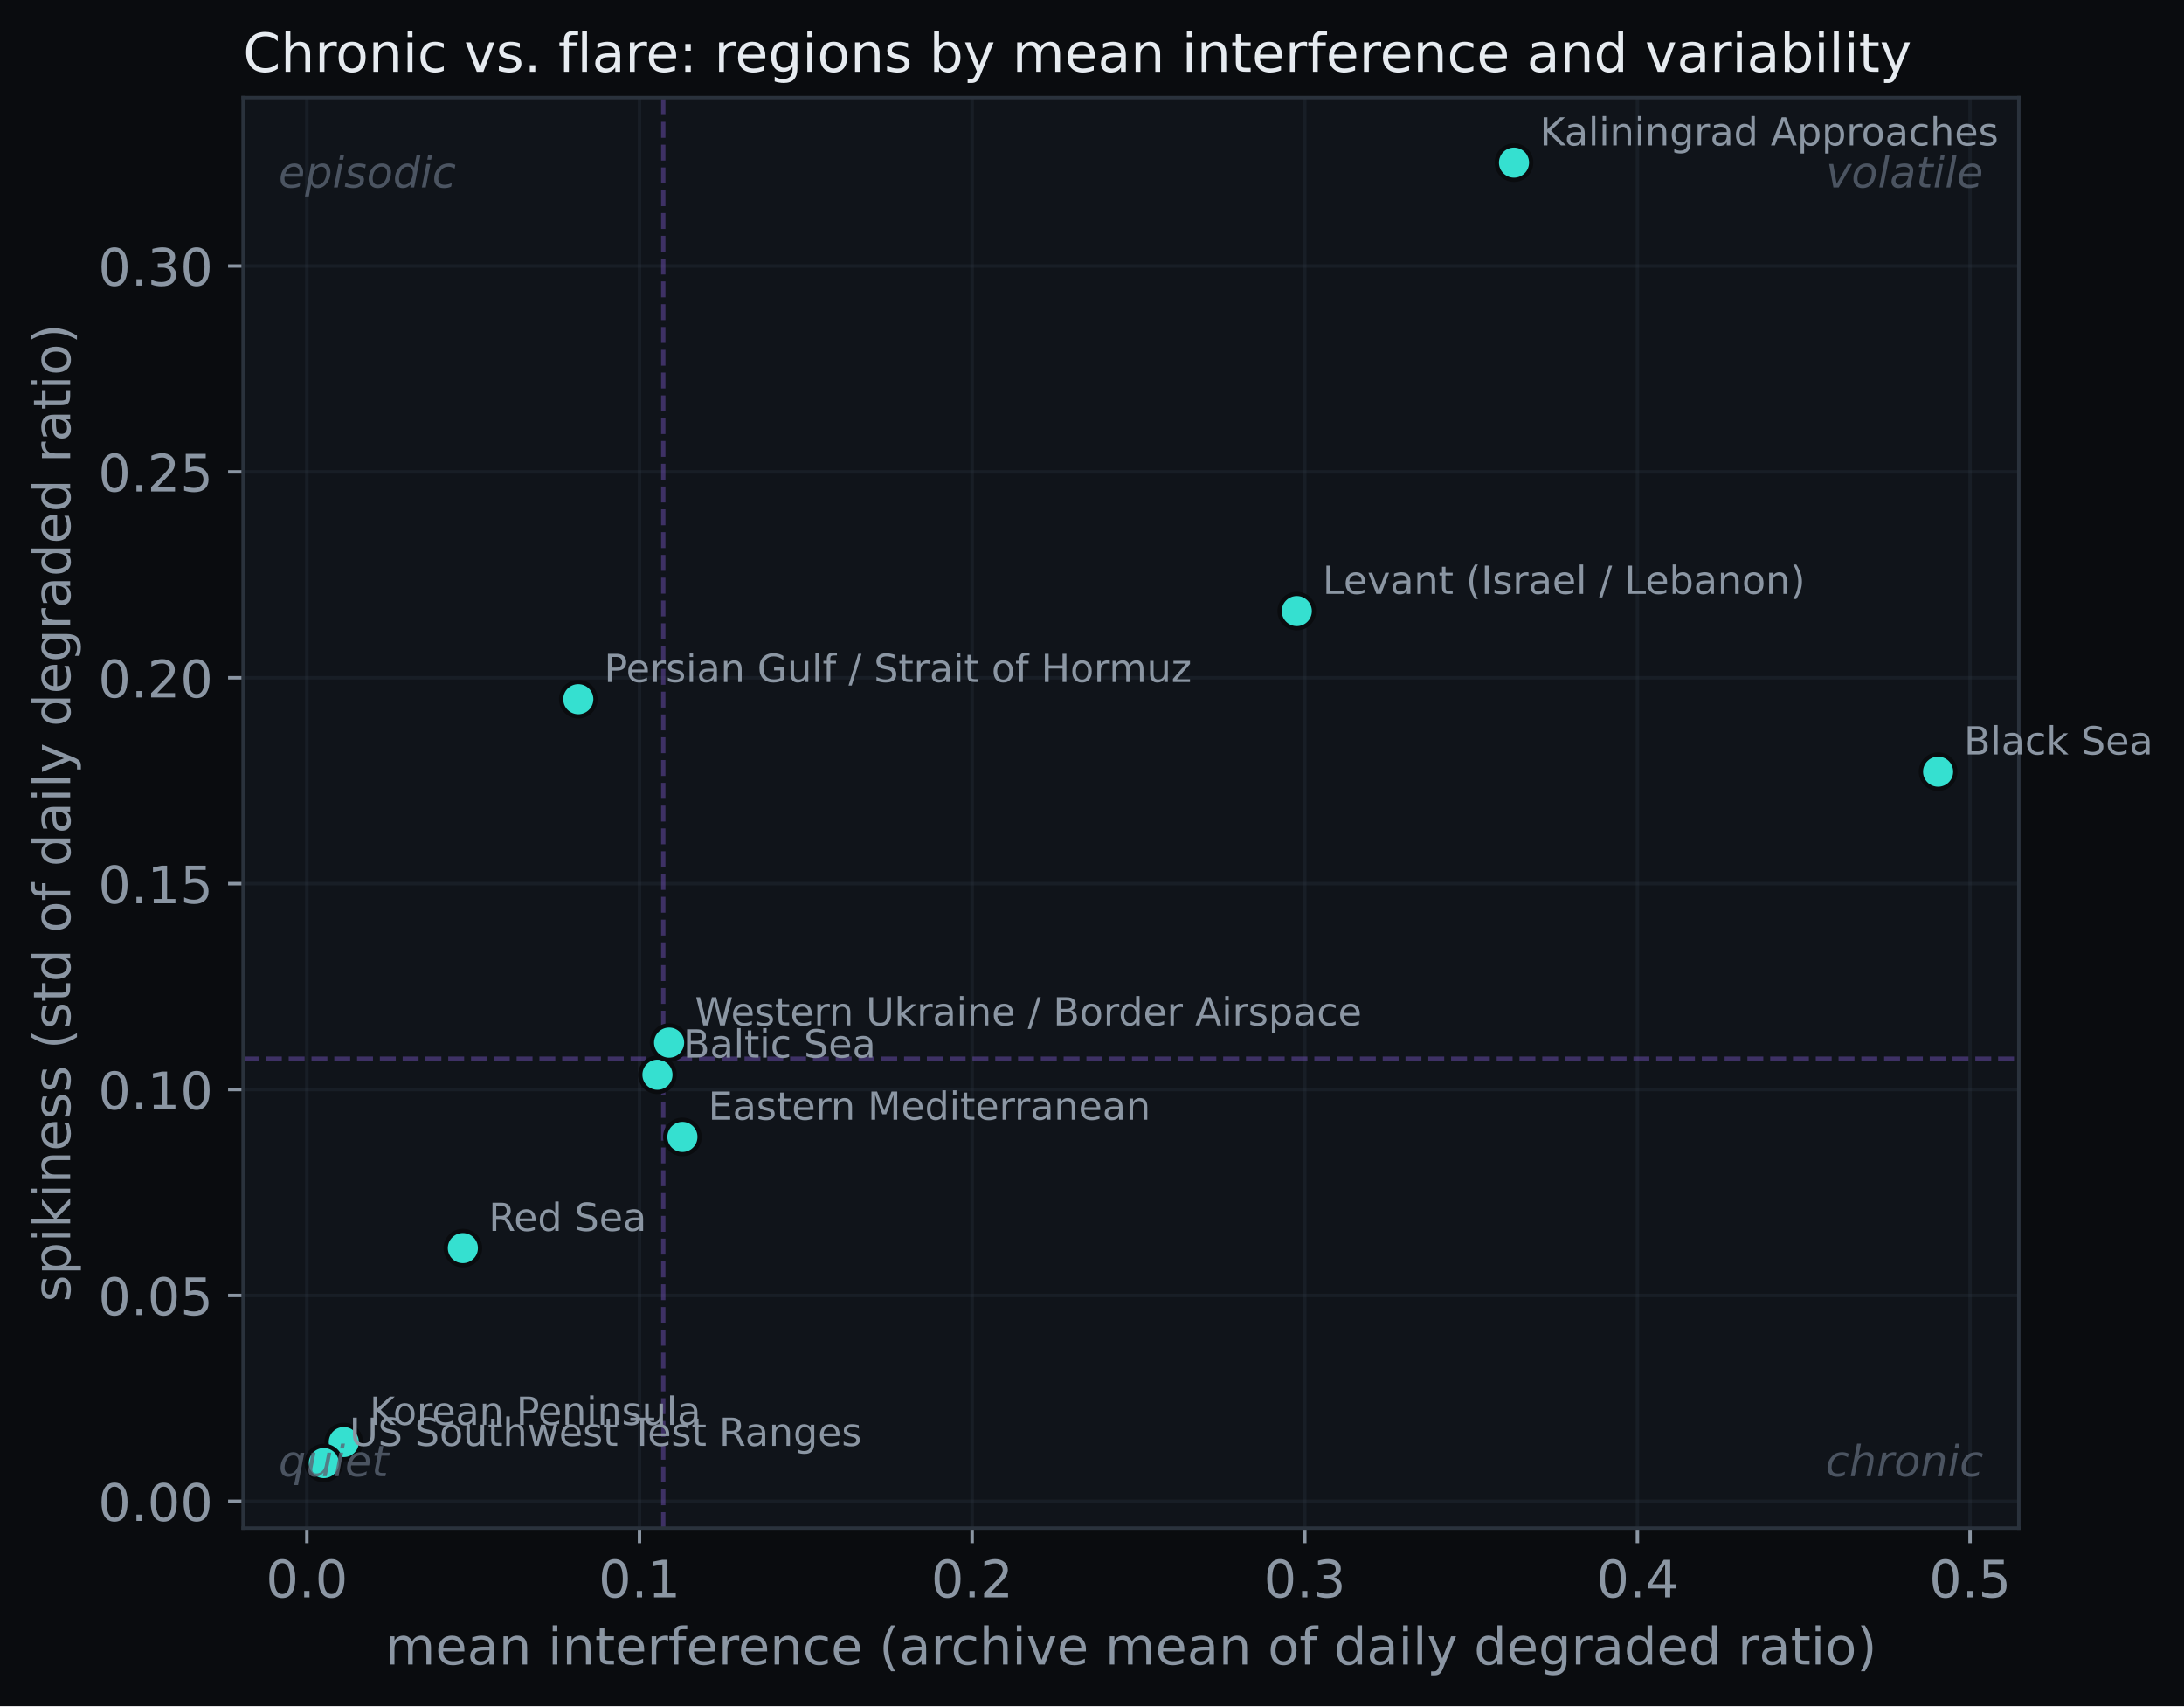
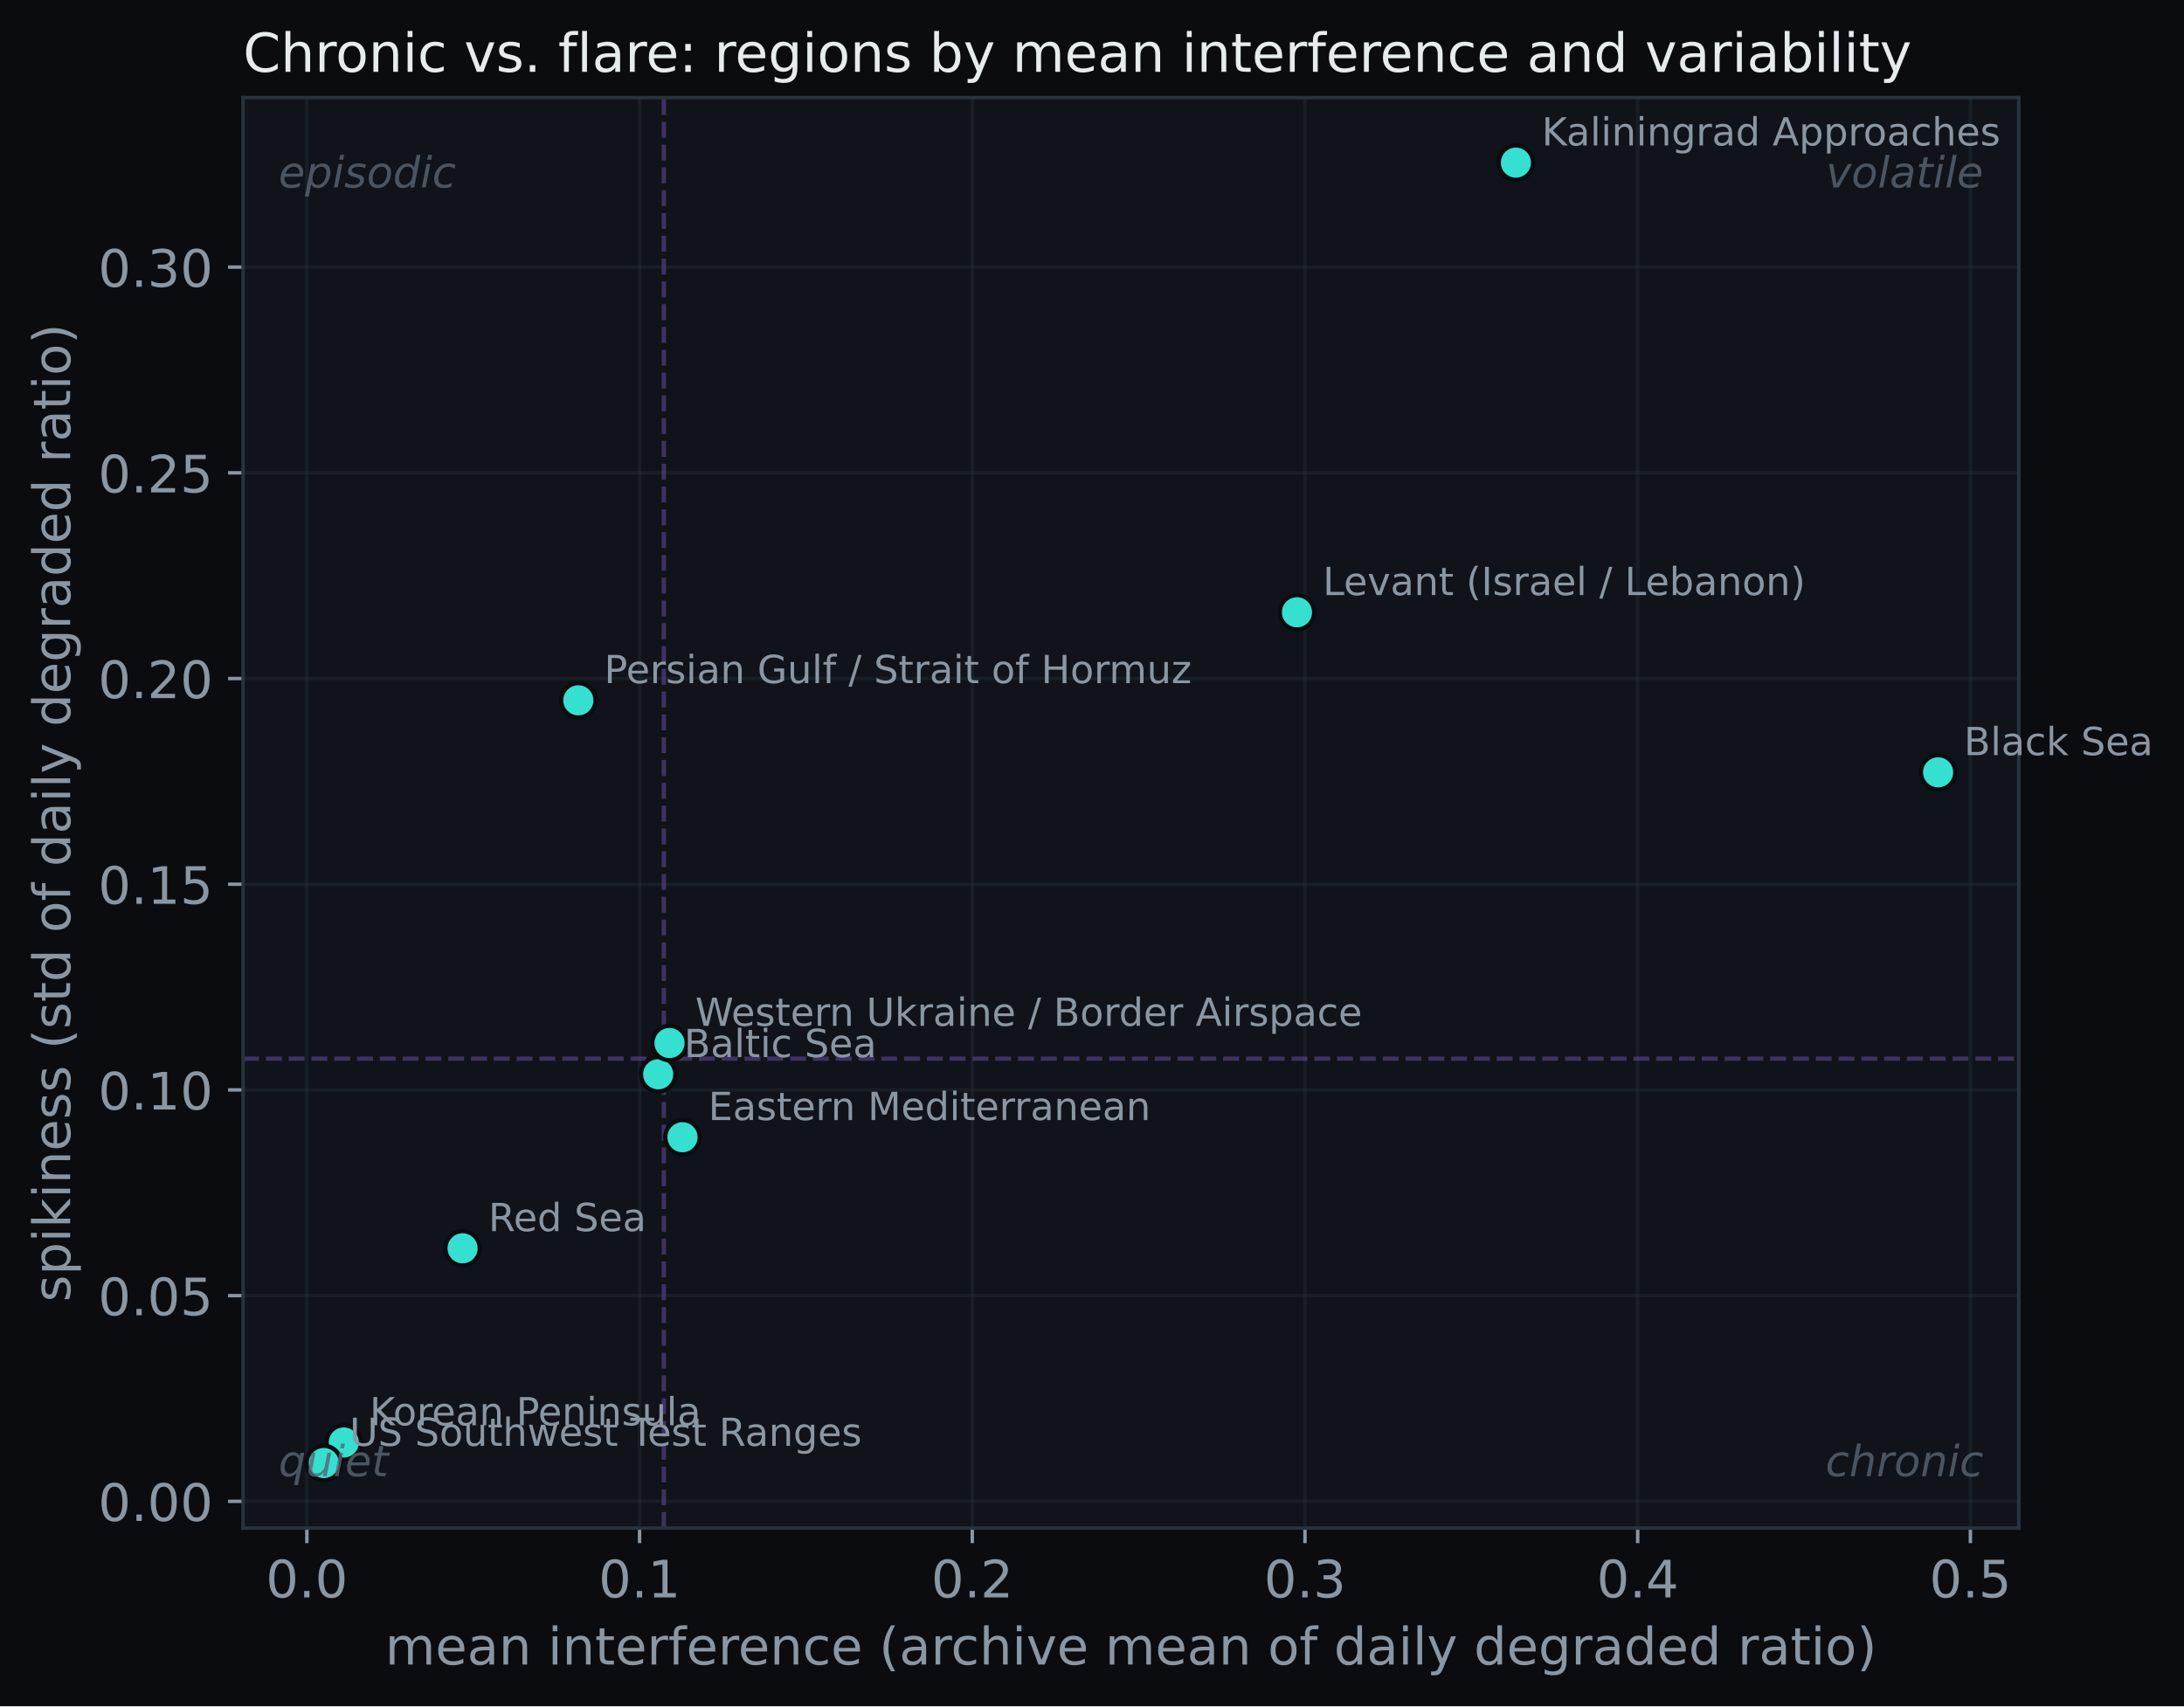
<svg xmlns="http://www.w3.org/2000/svg" xmlns:xlink="http://www.w3.org/1999/xlink" width="507.861pt" height="396.766pt" viewBox="0 0 507.861 396.766" version="1.1">
  <defs>
    <style type="text/css">*{stroke-linejoin: round; stroke-linecap: butt}</style>
  </defs>
  <g id="figure_1">
    <g id="patch_1">
      <path d="M 0 396.766  L 507.861 396.766  L 507.861 0  L 0 0  z " style="fill: #0a0c0f" />
    </g>
    <g id="axes_1">
      <g id="patch_2">
        <path d="M 56.532 355.338  L 469.452 355.338  L 469.452 22.698  L 56.532 22.698  z " style="fill: #10141a" />
      </g>
      <g id="matplotlib.axis_1">
        <g id="xtick_1">
          <g id="line2d_1">
-             <path d="M 71.357 355.338  L 71.357 22.698  " clip-path="url(#pa23989fbf8)" style="fill: none; stroke: #2a323c; stroke-opacity: 0.35; stroke-width: 0.8; stroke-linecap: square" />
+             <path d="M 71.356 355.338  L 71.356 22.698  " clip-path="url(#p6cc1356d56)" style="fill: none; stroke: #2a323c; stroke-opacity: 0.35; stroke-width: 0.8; stroke-linecap: square" />
          </g>
          <g id="line2d_2">
            <defs>
-               <path id="mf624f20d64" d="M 0 0  L 0 3.5  " style="stroke: #8b96a3; stroke-width: 0.8" />
+               <path id="me9f424bc64" d="M 0 0  L 0 3.5  " style="stroke: #8b96a3; stroke-width: 0.8" />
            </defs>
            <g>
-               <use xlink:href="#mf624f20d64" x="71.357" y="355.338" style="fill: #8b96a3; stroke: #8b96a3; stroke-width: 0.8" />
+               <use xlink:href="#me9f424bc64" x="71.356" y="355.338" style="fill: #8b96a3; stroke: #8b96a3; stroke-width: 0.8" />
            </g>
          </g>
          <g id="text_1">
-             <text style="font-size: 12px; font-family: 'DejaVu Sans'; text-anchor: middle; fill: #8b96a3" x="71.357" y="371.456" transform="rotate(-0 71.35672 371.4562)">0.0</text>
+             <text style="font-size: 12px; font-family: 'DejaVu Sans'; text-anchor: middle; fill: #8b96a3" x="71.356" y="371.456" transform="rotate(-0 71.3559 371.4562)">0.0</text>
          </g>
        </g>
        <g id="xtick_2">
          <g id="line2d_3">
-             <path d="M 148.707 355.338  L 148.707 22.698  " clip-path="url(#pa23989fbf8)" style="fill: none; stroke: #2a323c; stroke-opacity: 0.35; stroke-width: 0.8; stroke-linecap: square" />
+             <path d="M 148.722 355.338  L 148.722 22.698  " clip-path="url(#p6cc1356d56)" style="fill: none; stroke: #2a323c; stroke-opacity: 0.35; stroke-width: 0.8; stroke-linecap: square" />
          </g>
          <g id="line2d_4">
            <g>
-               <use xlink:href="#mf624f20d64" x="148.707" y="355.338" style="fill: #8b96a3; stroke: #8b96a3; stroke-width: 0.8" />
+               <use xlink:href="#me9f424bc64" x="148.722" y="355.338" style="fill: #8b96a3; stroke: #8b96a3; stroke-width: 0.8" />
            </g>
          </g>
          <g id="text_2">
-             <text style="font-size: 12px; font-family: 'DejaVu Sans'; text-anchor: middle; fill: #8b96a3" x="148.707" y="371.456" transform="rotate(-0 148.7072 371.4562)">0.1</text>
+             <text style="font-size: 12px; font-family: 'DejaVu Sans'; text-anchor: middle; fill: #8b96a3" x="148.722" y="371.456" transform="rotate(-0 148.7223 371.4562)">0.1</text>
          </g>
        </g>
        <g id="xtick_3">
          <g id="line2d_5">
-             <path d="M 226.058 355.338  L 226.058 22.698  " clip-path="url(#pa23989fbf8)" style="fill: none; stroke: #2a323c; stroke-opacity: 0.35; stroke-width: 0.8; stroke-linecap: square" />
+             <path d="M 226.089 355.338  L 226.089 22.698  " clip-path="url(#p6cc1356d56)" style="fill: none; stroke: #2a323c; stroke-opacity: 0.35; stroke-width: 0.8; stroke-linecap: square" />
          </g>
          <g id="line2d_6">
            <g>
-               <use xlink:href="#mf624f20d64" x="226.058" y="355.338" style="fill: #8b96a3; stroke: #8b96a3; stroke-width: 0.8" />
+               <use xlink:href="#me9f424bc64" x="226.089" y="355.338" style="fill: #8b96a3; stroke: #8b96a3; stroke-width: 0.8" />
            </g>
          </g>
          <g id="text_3">
-             <text style="font-size: 12px; font-family: 'DejaVu Sans'; text-anchor: middle; fill: #8b96a3" x="226.058" y="371.456" transform="rotate(-0 226.0577 371.4562)">0.2</text>
+             <text style="font-size: 12px; font-family: 'DejaVu Sans'; text-anchor: middle; fill: #8b96a3" x="226.089" y="371.456" transform="rotate(-0 226.0887 371.4562)">0.2</text>
          </g>
        </g>
        <g id="xtick_4">
          <g id="line2d_7">
-             <path d="M 303.408 355.338  L 303.408 22.698  " clip-path="url(#pa23989fbf8)" style="fill: none; stroke: #2a323c; stroke-opacity: 0.35; stroke-width: 0.8; stroke-linecap: square" />
+             <path d="M 303.455 355.338  L 303.455 22.698  " clip-path="url(#p6cc1356d56)" style="fill: none; stroke: #2a323c; stroke-opacity: 0.35; stroke-width: 0.8; stroke-linecap: square" />
          </g>
          <g id="line2d_8">
            <g>
-               <use xlink:href="#mf624f20d64" x="303.408" y="355.338" style="fill: #8b96a3; stroke: #8b96a3; stroke-width: 0.8" />
+               <use xlink:href="#me9f424bc64" x="303.455" y="355.338" style="fill: #8b96a3; stroke: #8b96a3; stroke-width: 0.8" />
            </g>
          </g>
          <g id="text_4">
-             <text style="font-size: 12px; font-family: 'DejaVu Sans'; text-anchor: middle; fill: #8b96a3" x="303.408" y="371.456" transform="rotate(-0 303.4081 371.4562)">0.3</text>
+             <text style="font-size: 12px; font-family: 'DejaVu Sans'; text-anchor: middle; fill: #8b96a3" x="303.455" y="371.456" transform="rotate(-0 303.4551 371.4562)">0.3</text>
          </g>
        </g>
        <g id="xtick_5">
          <g id="line2d_9">
-             <path d="M 380.759 355.338  L 380.759 22.698  " clip-path="url(#pa23989fbf8)" style="fill: none; stroke: #2a323c; stroke-opacity: 0.35; stroke-width: 0.8; stroke-linecap: square" />
+             <path d="M 380.822 355.338  L 380.822 22.698  " clip-path="url(#p6cc1356d56)" style="fill: none; stroke: #2a323c; stroke-opacity: 0.35; stroke-width: 0.8; stroke-linecap: square" />
          </g>
          <g id="line2d_10">
            <g>
-               <use xlink:href="#mf624f20d64" x="380.759" y="355.338" style="fill: #8b96a3; stroke: #8b96a3; stroke-width: 0.8" />
+               <use xlink:href="#me9f424bc64" x="380.822" y="355.338" style="fill: #8b96a3; stroke: #8b96a3; stroke-width: 0.8" />
            </g>
          </g>
          <g id="text_5">
-             <text style="font-size: 12px; font-family: 'DejaVu Sans'; text-anchor: middle; fill: #8b96a3" x="380.759" y="371.456" transform="rotate(-0 380.7586 371.4562)">0.4</text>
+             <text style="font-size: 12px; font-family: 'DejaVu Sans'; text-anchor: middle; fill: #8b96a3" x="380.822" y="371.456" transform="rotate(-0 380.8215 371.4562)">0.4</text>
          </g>
        </g>
        <g id="xtick_6">
          <g id="line2d_11">
-             <path d="M 458.109 355.338  L 458.109 22.698  " clip-path="url(#pa23989fbf8)" style="fill: none; stroke: #2a323c; stroke-opacity: 0.35; stroke-width: 0.8; stroke-linecap: square" />
+             <path d="M 458.188 355.338  L 458.188 22.698  " clip-path="url(#p6cc1356d56)" style="fill: none; stroke: #2a323c; stroke-opacity: 0.35; stroke-width: 0.8; stroke-linecap: square" />
          </g>
          <g id="line2d_12">
            <g>
-               <use xlink:href="#mf624f20d64" x="458.109" y="355.338" style="fill: #8b96a3; stroke: #8b96a3; stroke-width: 0.8" />
+               <use xlink:href="#me9f424bc64" x="458.188" y="355.338" style="fill: #8b96a3; stroke: #8b96a3; stroke-width: 0.8" />
            </g>
          </g>
          <g id="text_6">
-             <text style="font-size: 12px; font-family: 'DejaVu Sans'; text-anchor: middle; fill: #8b96a3" x="458.109" y="371.456" transform="rotate(-0 458.1091 371.4562)">0.5</text>
+             <text style="font-size: 12px; font-family: 'DejaVu Sans'; text-anchor: middle; fill: #8b96a3" x="458.188" y="371.456" transform="rotate(-0 458.188 371.4562)">0.5</text>
          </g>
        </g>
        <g id="text_7">
          <text style="font-size: 12px; font-family: 'DejaVu Sans'; text-anchor: middle; fill: #8b96a3" x="262.993" y="387.07" transform="rotate(-0 262.9925 387.0699)">mean interference (archive mean of daily degraded ratio)</text>
        </g>
      </g>
      <g id="matplotlib.axis_2">
        <g id="ytick_1">
          <g id="line2d_13">
-             <path d="M 56.532 349.123  L 469.452 349.123  " clip-path="url(#pa23989fbf8)" style="fill: none; stroke: #2a323c; stroke-opacity: 0.35; stroke-width: 0.8; stroke-linecap: square" />
+             <path d="M 56.532 349.115  L 469.452 349.115  " clip-path="url(#p6cc1356d56)" style="fill: none; stroke: #2a323c; stroke-opacity: 0.35; stroke-width: 0.8; stroke-linecap: square" />
          </g>
          <g id="line2d_14">
            <defs>
-               <path id="m1bf65944a2" d="M 0 0  L -3.5 0  " style="stroke: #8b96a3; stroke-width: 0.8" />
+               <path id="m459573eab5" d="M 0 0  L -3.5 0  " style="stroke: #8b96a3; stroke-width: 0.8" />
            </defs>
            <g>
-               <use xlink:href="#m1bf65944a2" x="56.532" y="349.123" style="fill: #8b96a3; stroke: #8b96a3; stroke-width: 0.8" />
+               <use xlink:href="#m459573eab5" x="56.532" y="349.115" style="fill: #8b96a3; stroke: #8b96a3; stroke-width: 0.8" />
            </g>
          </g>
          <g id="text_8">
-             <text style="font-size: 12px; font-family: 'DejaVu Sans'; text-anchor: end; fill: #8b96a3" x="49.532" y="353.682" transform="rotate(-0 49.5325 353.6825)">0.00</text>
+             <text style="font-size: 12px; font-family: 'DejaVu Sans'; text-anchor: end; fill: #8b96a3" x="49.532" y="353.674" transform="rotate(-0 49.5325 353.674)">0.00</text>
          </g>
        </g>
        <g id="ytick_2">
          <g id="line2d_15">
-             <path d="M 56.532 301.245  L 469.452 301.245  " clip-path="url(#pa23989fbf8)" style="fill: none; stroke: #2a323c; stroke-opacity: 0.35; stroke-width: 0.8; stroke-linecap: square" />
+             <path d="M 56.532 301.282  L 469.452 301.282  " clip-path="url(#p6cc1356d56)" style="fill: none; stroke: #2a323c; stroke-opacity: 0.35; stroke-width: 0.8; stroke-linecap: square" />
          </g>
          <g id="line2d_16">
            <g>
-               <use xlink:href="#m1bf65944a2" x="56.532" y="301.245" style="fill: #8b96a3; stroke: #8b96a3; stroke-width: 0.8" />
+               <use xlink:href="#m459573eab5" x="56.532" y="301.282" style="fill: #8b96a3; stroke: #8b96a3; stroke-width: 0.8" />
            </g>
          </g>
          <g id="text_9">
-             <text style="font-size: 12px; font-family: 'DejaVu Sans'; text-anchor: end; fill: #8b96a3" x="49.532" y="305.804" transform="rotate(-0 49.5325 305.8041)">0.05</text>
+             <text style="font-size: 12px; font-family: 'DejaVu Sans'; text-anchor: end; fill: #8b96a3" x="49.532" y="305.841" transform="rotate(-0 49.5325 305.8411)">0.05</text>
          </g>
        </g>
        <g id="ytick_3">
          <g id="line2d_17">
-             <path d="M 56.532 253.367  L 469.452 253.367  " clip-path="url(#pa23989fbf8)" style="fill: none; stroke: #2a323c; stroke-opacity: 0.35; stroke-width: 0.8; stroke-linecap: square" />
+             <path d="M 56.532 253.449  L 469.452 253.449  " clip-path="url(#p6cc1356d56)" style="fill: none; stroke: #2a323c; stroke-opacity: 0.35; stroke-width: 0.8; stroke-linecap: square" />
          </g>
          <g id="line2d_18">
            <g>
-               <use xlink:href="#m1bf65944a2" x="56.532" y="253.367" style="fill: #8b96a3; stroke: #8b96a3; stroke-width: 0.8" />
+               <use xlink:href="#m459573eab5" x="56.532" y="253.449" style="fill: #8b96a3; stroke: #8b96a3; stroke-width: 0.8" />
            </g>
          </g>
          <g id="text_10">
-             <text style="font-size: 12px; font-family: 'DejaVu Sans'; text-anchor: end; fill: #8b96a3" x="49.532" y="257.926" transform="rotate(-0 49.5325 257.9257)">0.10</text>
+             <text style="font-size: 12px; font-family: 'DejaVu Sans'; text-anchor: end; fill: #8b96a3" x="49.532" y="258.008" transform="rotate(-0 49.5325 258.0081)">0.10</text>
          </g>
        </g>
        <g id="ytick_4">
          <g id="line2d_19">
-             <path d="M 56.532 205.488  L 469.452 205.488  " clip-path="url(#pa23989fbf8)" style="fill: none; stroke: #2a323c; stroke-opacity: 0.35; stroke-width: 0.8; stroke-linecap: square" />
+             <path d="M 56.532 205.616  L 469.452 205.616  " clip-path="url(#p6cc1356d56)" style="fill: none; stroke: #2a323c; stroke-opacity: 0.35; stroke-width: 0.8; stroke-linecap: square" />
          </g>
          <g id="line2d_20">
            <g>
-               <use xlink:href="#m1bf65944a2" x="56.532" y="205.488" style="fill: #8b96a3; stroke: #8b96a3; stroke-width: 0.8" />
+               <use xlink:href="#m459573eab5" x="56.532" y="205.616" style="fill: #8b96a3; stroke: #8b96a3; stroke-width: 0.8" />
            </g>
          </g>
          <g id="text_11">
-             <text style="font-size: 12px; font-family: 'DejaVu Sans'; text-anchor: end; fill: #8b96a3" x="49.532" y="210.047" transform="rotate(-0 49.5325 210.0473)">0.15</text>
+             <text style="font-size: 12px; font-family: 'DejaVu Sans'; text-anchor: end; fill: #8b96a3" x="49.532" y="210.175" transform="rotate(-0 49.5325 210.1751)">0.15</text>
          </g>
        </g>
        <g id="ytick_5">
          <g id="line2d_21">
-             <path d="M 56.532 157.61  L 469.452 157.61  " clip-path="url(#pa23989fbf8)" style="fill: none; stroke: #2a323c; stroke-opacity: 0.35; stroke-width: 0.8; stroke-linecap: square" />
+             <path d="M 56.532 157.783  L 469.452 157.783  " clip-path="url(#p6cc1356d56)" style="fill: none; stroke: #2a323c; stroke-opacity: 0.35; stroke-width: 0.8; stroke-linecap: square" />
          </g>
          <g id="line2d_22">
            <g>
-               <use xlink:href="#m1bf65944a2" x="56.532" y="157.61" style="fill: #8b96a3; stroke: #8b96a3; stroke-width: 0.8" />
+               <use xlink:href="#m459573eab5" x="56.532" y="157.783" style="fill: #8b96a3; stroke: #8b96a3; stroke-width: 0.8" />
            </g>
          </g>
          <g id="text_12">
-             <text style="font-size: 12px; font-family: 'DejaVu Sans'; text-anchor: end; fill: #8b96a3" x="49.532" y="162.169" transform="rotate(-0 49.5325 162.1689)">0.20</text>
+             <text style="font-size: 12px; font-family: 'DejaVu Sans'; text-anchor: end; fill: #8b96a3" x="49.532" y="162.342" transform="rotate(-0 49.5325 162.3422)">0.20</text>
          </g>
        </g>
        <g id="ytick_6">
          <g id="line2d_23">
-             <path d="M 56.532 109.731  L 469.452 109.731  " clip-path="url(#pa23989fbf8)" style="fill: none; stroke: #2a323c; stroke-opacity: 0.35; stroke-width: 0.8; stroke-linecap: square" />
+             <path d="M 56.532 109.95  L 469.452 109.95  " clip-path="url(#p6cc1356d56)" style="fill: none; stroke: #2a323c; stroke-opacity: 0.35; stroke-width: 0.8; stroke-linecap: square" />
          </g>
          <g id="line2d_24">
            <g>
-               <use xlink:href="#m1bf65944a2" x="56.532" y="109.731" style="fill: #8b96a3; stroke: #8b96a3; stroke-width: 0.8" />
+               <use xlink:href="#m459573eab5" x="56.532" y="109.95" style="fill: #8b96a3; stroke: #8b96a3; stroke-width: 0.8" />
            </g>
          </g>
          <g id="text_13">
-             <text style="font-size: 12px; font-family: 'DejaVu Sans'; text-anchor: end; fill: #8b96a3" x="49.532" y="114.29" transform="rotate(-0 49.5325 114.2905)">0.25</text>
+             <text style="font-size: 12px; font-family: 'DejaVu Sans'; text-anchor: end; fill: #8b96a3" x="49.532" y="114.509" transform="rotate(-0 49.5325 114.5092)">0.25</text>
          </g>
        </g>
        <g id="ytick_7">
          <g id="line2d_25">
-             <path d="M 56.532 61.853  L 469.452 61.853  " clip-path="url(#pa23989fbf8)" style="fill: none; stroke: #2a323c; stroke-opacity: 0.35; stroke-width: 0.8; stroke-linecap: square" />
+             <path d="M 56.532 62.117  L 469.452 62.117  " clip-path="url(#p6cc1356d56)" style="fill: none; stroke: #2a323c; stroke-opacity: 0.35; stroke-width: 0.8; stroke-linecap: square" />
          </g>
          <g id="line2d_26">
            <g>
-               <use xlink:href="#m1bf65944a2" x="56.532" y="61.853" style="fill: #8b96a3; stroke: #8b96a3; stroke-width: 0.8" />
+               <use xlink:href="#m459573eab5" x="56.532" y="62.117" style="fill: #8b96a3; stroke: #8b96a3; stroke-width: 0.8" />
            </g>
          </g>
          <g id="text_14">
-             <text style="font-size: 12px; font-family: 'DejaVu Sans'; text-anchor: end; fill: #8b96a3" x="49.532" y="66.412" transform="rotate(-0 49.5325 66.41207)">0.30</text>
+             <text style="font-size: 12px; font-family: 'DejaVu Sans'; text-anchor: end; fill: #8b96a3" x="49.532" y="66.676" transform="rotate(-0 49.5325 66.67625)">0.30</text>
          </g>
        </g>
        <g id="text_15">
          <text style="font-size: 12px; font-family: 'DejaVu Sans'; text-anchor: middle; fill: #8b96a3" x="16.318" y="189.018" transform="rotate(-90 16.31812 189.018)">spikiness (std of daily degraded ratio)</text>
        </g>
      </g>
      <g id="line2d_27">
-         <path d="M 154.238 355.338  L 154.238 22.698  " clip-path="url(#pa23989fbf8)" style="fill: none; stroke-dasharray: 3.7,1.6; stroke-dashoffset: 0; stroke: #6d4fb0; stroke-opacity: 0.5" />
+         <path d="M 154.37 355.338  L 154.37 22.698  " clip-path="url(#p6cc1356d56)" style="fill: none; stroke-dasharray: 3.7,1.6; stroke-dashoffset: 0; stroke: #6d4fb0; stroke-opacity: 0.5" />
      </g>
      <g id="line2d_28">
-         <path d="M 56.532 246.185  L 469.452 246.185  " clip-path="url(#pa23989fbf8)" style="fill: none; stroke-dasharray: 3.7,1.6; stroke-dashoffset: 0; stroke: #6d4fb0; stroke-opacity: 0.5" />
+         <path d="M 56.532 246.178  L 469.452 246.178  " clip-path="url(#p6cc1356d56)" style="fill: none; stroke-dasharray: 3.7,1.6; stroke-dashoffset: 0; stroke: #6d4fb0; stroke-opacity: 0.5" />
      </g>
      <g id="line2d_29">
        <defs>
-           <path id="ma82f24f4f0" d="M 0 4  C 1.061 4 2.078 3.579 2.828 2.828  C 3.579 2.078 4 1.061 4 0  C 4 -1.061 3.579 -2.078 2.828 -2.828  C 2.078 -3.579 1.061 -4 0 -4  C -1.061 -4 -2.078 -3.579 -2.828 -2.828  C -3.579 -2.078 -4 -1.061 -4 0  C -4 1.061 -3.579 2.078 -2.828 2.828  C -2.078 3.579 -1.061 4 0 4  z " style="stroke: #0a0c0f" />
+           <path id="m4814c1352b" d="M 0 4  C 1.061 4 2.078 3.579 2.828 2.828  C 3.579 2.078 4 1.061 4 0  C 4 -1.061 3.579 -2.078 2.828 -2.828  C 2.078 -3.579 1.061 -4 0 -4  C -1.061 -4 -2.078 -3.579 -2.828 -2.828  C -3.579 -2.078 -4 -1.061 -4 0  C -4 1.061 -3.579 2.078 -2.828 2.828  C -2.078 3.579 -1.061 4 0 4  z " style="stroke: #0a0c0f" />
        </defs>
-         <g clip-path="url(#pa23989fbf8)">
-           <use xlink:href="#ma82f24f4f0" x="152.884" y="249.919" style="fill: #35e0d0; stroke: #0a0c0f" />
+         <g clip-path="url(#p6cc1356d56)">
+           <use xlink:href="#m4814c1352b" x="153.055" y="249.814" style="fill: #35e0d0; stroke: #0a0c0f" />
        </g>
      </g>
      <g id="line2d_30">
-         <g clip-path="url(#pa23989fbf8)">
-           <use xlink:href="#ma82f24f4f0" x="450.683" y="179.442" style="fill: #35e0d0; stroke: #0a0c0f" />
+         <g clip-path="url(#p6cc1356d56)">
+           <use xlink:href="#m4814c1352b" x="450.683" y="179.595" style="fill: #35e0d0; stroke: #0a0c0f" />
        </g>
      </g>
      <g id="line2d_31">
-         <g clip-path="url(#pa23989fbf8)">
-           <use xlink:href="#ma82f24f4f0" x="158.685" y="264.379" style="fill: #35e0d0; stroke: #0a0c0f" />
+         <g clip-path="url(#p6cc1356d56)">
+           <use xlink:href="#m4814c1352b" x="158.703" y="264.451" style="fill: #35e0d0; stroke: #0a0c0f" />
        </g>
      </g>
      <g id="line2d_32">
-         <g clip-path="url(#pa23989fbf8)">
-           <use xlink:href="#ma82f24f4f0" x="352.062" y="37.818" style="fill: #35e0d0; stroke: #0a0c0f" />
+         <g clip-path="url(#p6cc1356d56)">
+           <use xlink:href="#m4814c1352b" x="352.505" y="37.818" style="fill: #35e0d0; stroke: #0a0c0f" />
        </g>
      </g>
      <g id="line2d_33">
-         <g clip-path="url(#pa23989fbf8)">
-           <use xlink:href="#ma82f24f4f0" x="79.943" y="335.334" style="fill: #35e0d0; stroke: #0a0c0f" />
+         <g clip-path="url(#p6cc1356d56)">
+           <use xlink:href="#m4814c1352b" x="79.944" y="335.435" style="fill: #35e0d0; stroke: #0a0c0f" />
        </g>
      </g>
      <g id="line2d_34">
-         <g clip-path="url(#pa23989fbf8)">
-           <use xlink:href="#ma82f24f4f0" x="301.552" y="142.097" style="fill: #35e0d0; stroke: #0a0c0f" />
+         <g clip-path="url(#p6cc1356d56)">
+           <use xlink:href="#m4814c1352b" x="301.598" y="142.381" style="fill: #35e0d0; stroke: #0a0c0f" />
        </g>
      </g>
      <g id="line2d_35">
-         <g clip-path="url(#pa23989fbf8)">
-           <use xlink:href="#ma82f24f4f0" x="134.475" y="162.589" style="fill: #35e0d0; stroke: #0a0c0f" />
+         <g clip-path="url(#p6cc1356d56)">
+           <use xlink:href="#m4814c1352b" x="134.487" y="162.853" style="fill: #35e0d0; stroke: #0a0c0f" />
        </g>
      </g>
      <g id="line2d_36">
-         <g clip-path="url(#pa23989fbf8)">
-           <use xlink:href="#ma82f24f4f0" x="107.634" y="290.233" style="fill: #35e0d0; stroke: #0a0c0f" />
+         <g clip-path="url(#p6cc1356d56)">
+           <use xlink:href="#m4814c1352b" x="107.563" y="290.28" style="fill: #35e0d0; stroke: #0a0c0f" />
        </g>
      </g>
      <g id="line2d_37">
-         <g clip-path="url(#pa23989fbf8)">
-           <use xlink:href="#ma82f24f4f0" x="155.591" y="242.45" style="fill: #35e0d0; stroke: #0a0c0f" />
+         <g clip-path="url(#p6cc1356d56)">
+           <use xlink:href="#m4814c1352b" x="155.685" y="242.543" style="fill: #35e0d0; stroke: #0a0c0f" />
        </g>
      </g>
      <g id="line2d_38">
-         <g clip-path="url(#pa23989fbf8)">
-           <use xlink:href="#ma82f24f4f0" x="75.302" y="340.218" style="fill: #35e0d0; stroke: #0a0c0f" />
+         <g clip-path="url(#p6cc1356d56)">
+           <use xlink:href="#m4814c1352b" x="75.302" y="340.218" style="fill: #35e0d0; stroke: #0a0c0f" />
        </g>
      </g>
      <g id="patch_3">
        <path d="M 56.532 355.338  L 56.532 22.698  " style="fill: none; stroke: #2a323c; stroke-width: 0.8; stroke-linejoin: miter; stroke-linecap: square" />
      </g>
      <g id="patch_4">
        <path d="M 469.452 355.338  L 469.452 22.698  " style="fill: none; stroke: #2a323c; stroke-width: 0.8; stroke-linejoin: miter; stroke-linecap: square" />
      </g>
      <g id="patch_5">
        <path d="M 56.532 355.338  L 469.452 355.338  " style="fill: none; stroke: #2a323c; stroke-width: 0.8; stroke-linejoin: miter; stroke-linecap: square" />
      </g>
      <g id="patch_6">
        <path d="M 56.532 22.698  L 469.452 22.698  " style="fill: none; stroke: #2a323c; stroke-width: 0.8; stroke-linejoin: miter; stroke-linecap: square" />
      </g>
      <g id="text_16">
-         <text style="font-size: 9px; font-family: 'DejaVu Sans'; text-anchor: start; fill: #8b96a3" x="158.884" y="245.919" transform="rotate(-0 158.8841 245.9194)">Baltic Sea</text>
+         <text style="font-size: 9px; font-family: 'DejaVu Sans'; text-anchor: start; fill: #8b96a3" x="159.055" y="245.814" transform="rotate(-0 159.0548 245.8137)">Baltic Sea</text>
      </g>
      <g id="text_17">
-         <text style="font-size: 9px; font-family: 'DejaVu Sans'; text-anchor: start; fill: #8b96a3" x="456.683" y="175.442" transform="rotate(-0 456.6834 175.4424)">Black Sea</text>
+         <text style="font-size: 9px; font-family: 'DejaVu Sans'; text-anchor: start; fill: #8b96a3" x="456.683" y="175.595" transform="rotate(-0 456.6834 175.595)">Black Sea</text>
      </g>
      <g id="text_18">
-         <text style="font-size: 9px; font-family: 'DejaVu Sans'; text-anchor: start; fill: #8b96a3" x="164.685" y="260.379" transform="rotate(-0 164.6854 260.3787)">Eastern Mediterranean</text>
+         <text style="font-size: 9px; font-family: 'DejaVu Sans'; text-anchor: start; fill: #8b96a3" x="164.703" y="260.451" transform="rotate(-0 164.7026 260.4506)">Eastern Mediterranean</text>
      </g>
      <g id="text_19">
-         <text style="font-size: 9px; font-family: 'DejaVu Sans'; text-anchor: start; fill: #8b96a3" x="358.062" y="33.818" transform="rotate(-0 358.0616 33.81805)">Kaliningrad Approaches</text>
+         <text style="font-size: 9px; font-family: 'DejaVu Sans'; text-anchor: start; fill: #8b96a3" x="358.505" y="33.818" transform="rotate(-0 358.5054 33.81805)">Kaliningrad Approaches</text>
      </g>
      <g id="text_20">
-         <text style="font-size: 9px; font-family: 'DejaVu Sans'; text-anchor: start; fill: #8b96a3" x="85.943" y="331.334" transform="rotate(-0 85.94262 331.3345)">Korean Peninsula</text>
+         <text style="font-size: 9px; font-family: 'DejaVu Sans'; text-anchor: start; fill: #8b96a3" x="85.944" y="331.435" transform="rotate(-0 85.94357 331.4348)">Korean Peninsula</text>
      </g>
      <g id="text_21">
-         <text style="font-size: 9px; font-family: 'DejaVu Sans'; text-anchor: start; fill: #8b96a3" x="307.552" y="138.097" transform="rotate(-0 307.5517 138.0972)">Levant (Israel / Lebanon)</text>
+         <text style="font-size: 9px; font-family: 'DejaVu Sans'; text-anchor: start; fill: #8b96a3" x="307.598" y="138.381" transform="rotate(-0 307.5983 138.3809)">Levant (Israel / Lebanon)</text>
      </g>
      <g id="text_22">
-         <text style="font-size: 9px; font-family: 'DejaVu Sans'; text-anchor: start; fill: #8b96a3" x="140.475" y="158.589" transform="rotate(-0 140.4747 158.5892)">Persian Gulf / Strait of Hormuz</text>
+         <text style="font-size: 9px; font-family: 'DejaVu Sans'; text-anchor: start; fill: #8b96a3" x="140.487" y="158.853" transform="rotate(-0 140.4869 158.8534)">Persian Gulf / Strait of Hormuz</text>
      </g>
      <g id="text_23">
-         <text style="font-size: 9px; font-family: 'DejaVu Sans'; text-anchor: start; fill: #8b96a3" x="113.634" y="286.233" transform="rotate(-0 113.6341 286.233)">Red Sea</text>
+         <text style="font-size: 9px; font-family: 'DejaVu Sans'; text-anchor: start; fill: #8b96a3" x="113.563" y="286.28" transform="rotate(-0 113.5634 286.2804)">Red Sea</text>
      </g>
      <g id="text_24">
-         <text style="font-size: 9px; font-family: 'DejaVu Sans'; text-anchor: start; fill: #8b96a3" x="161.591" y="238.45" transform="rotate(-0 161.5914 238.4503)">Western Ukraine / Border Airspace</text>
+         <text style="font-size: 9px; font-family: 'DejaVu Sans'; text-anchor: start; fill: #8b96a3" x="161.685" y="238.543" transform="rotate(-0 161.6853 238.5431)">Western Ukraine / Border Airspace</text>
      </g>
      <g id="text_25">
        <text style="font-size: 9px; font-family: 'DejaVu Sans'; text-anchor: start; fill: #8b96a3" x="81.302" y="336.218" transform="rotate(-0 81.30159 336.218)">US Southwest Test Ranges</text>
      </g>
      <g id="text_26">
        <text style="font-style: italic; font-size: 10px; font-family: 'DejaVu Sans'; text-anchor: end; fill: #5a6473; opacity: 0.8" x="461.194" y="43.602" transform="rotate(-0 461.1941 43.60208)">volatile</text>
      </g>
      <g id="text_27">
        <text style="font-style: italic; font-size: 10px; font-family: 'DejaVu Sans'; text-anchor: start; fill: #5a6473; opacity: 0.8" x="64.791" y="43.602" transform="rotate(-0 64.7909 43.60208)">episodic</text>
      </g>
      <g id="text_28">
        <text style="font-style: italic; font-size: 10px; font-family: 'DejaVu Sans'; text-anchor: end; fill: #5a6473; opacity: 0.8" x="461.194" y="343.279" transform="rotate(-0 461.1941 343.2792)">chronic</text>
      </g>
      <g id="text_29">
        <text style="font-style: italic; font-size: 10px; font-family: 'DejaVu Sans'; text-anchor: start; fill: #5a6473; opacity: 0.8" x="64.791" y="343.279" transform="rotate(-0 64.7909 343.2792)">quiet</text>
      </g>
      <g id="text_30">
        <text style="font-size: 12.5px; font-family: 'DejaVu Sans'; text-anchor: start; fill: #e6ebf0" x="56.532" y="16.698" transform="rotate(-0 56.5325 16.69805)">Chronic vs. flare: regions by mean interference and variability</text>
      </g>
    </g>
  </g>
  <defs>
-     <clipPath id="pa23989fbf8">
+     <clipPath id="p6cc1356d56">
      <rect x="56.532" y="22.698" width="412.92" height="332.64" />
    </clipPath>
  </defs>
</svg>
